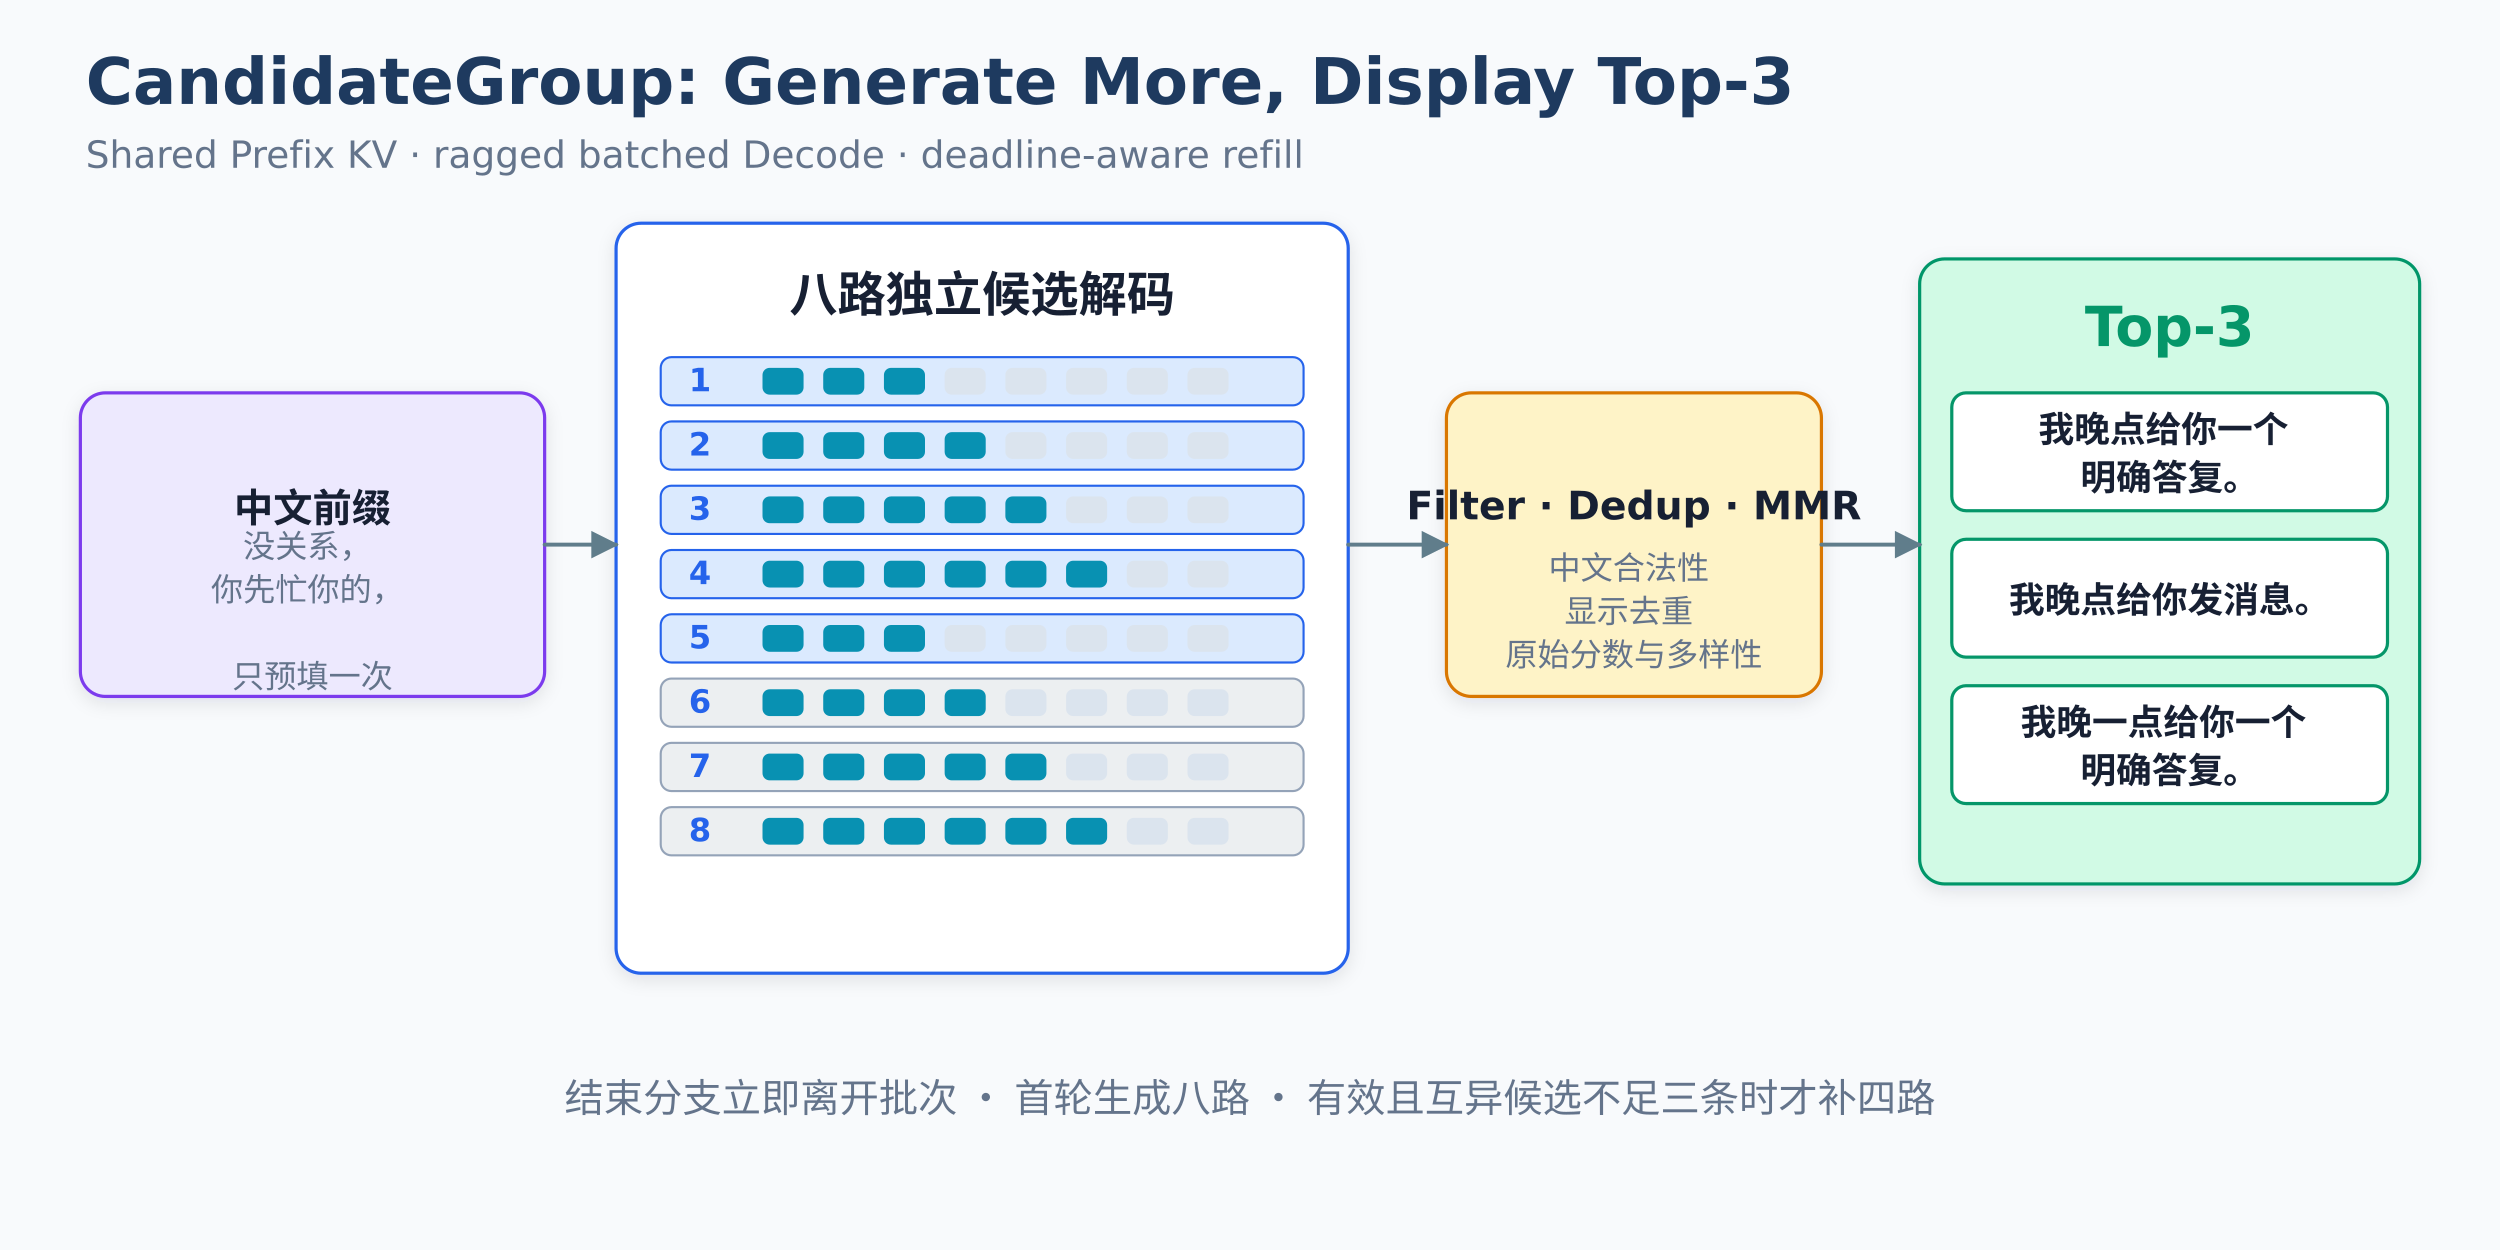
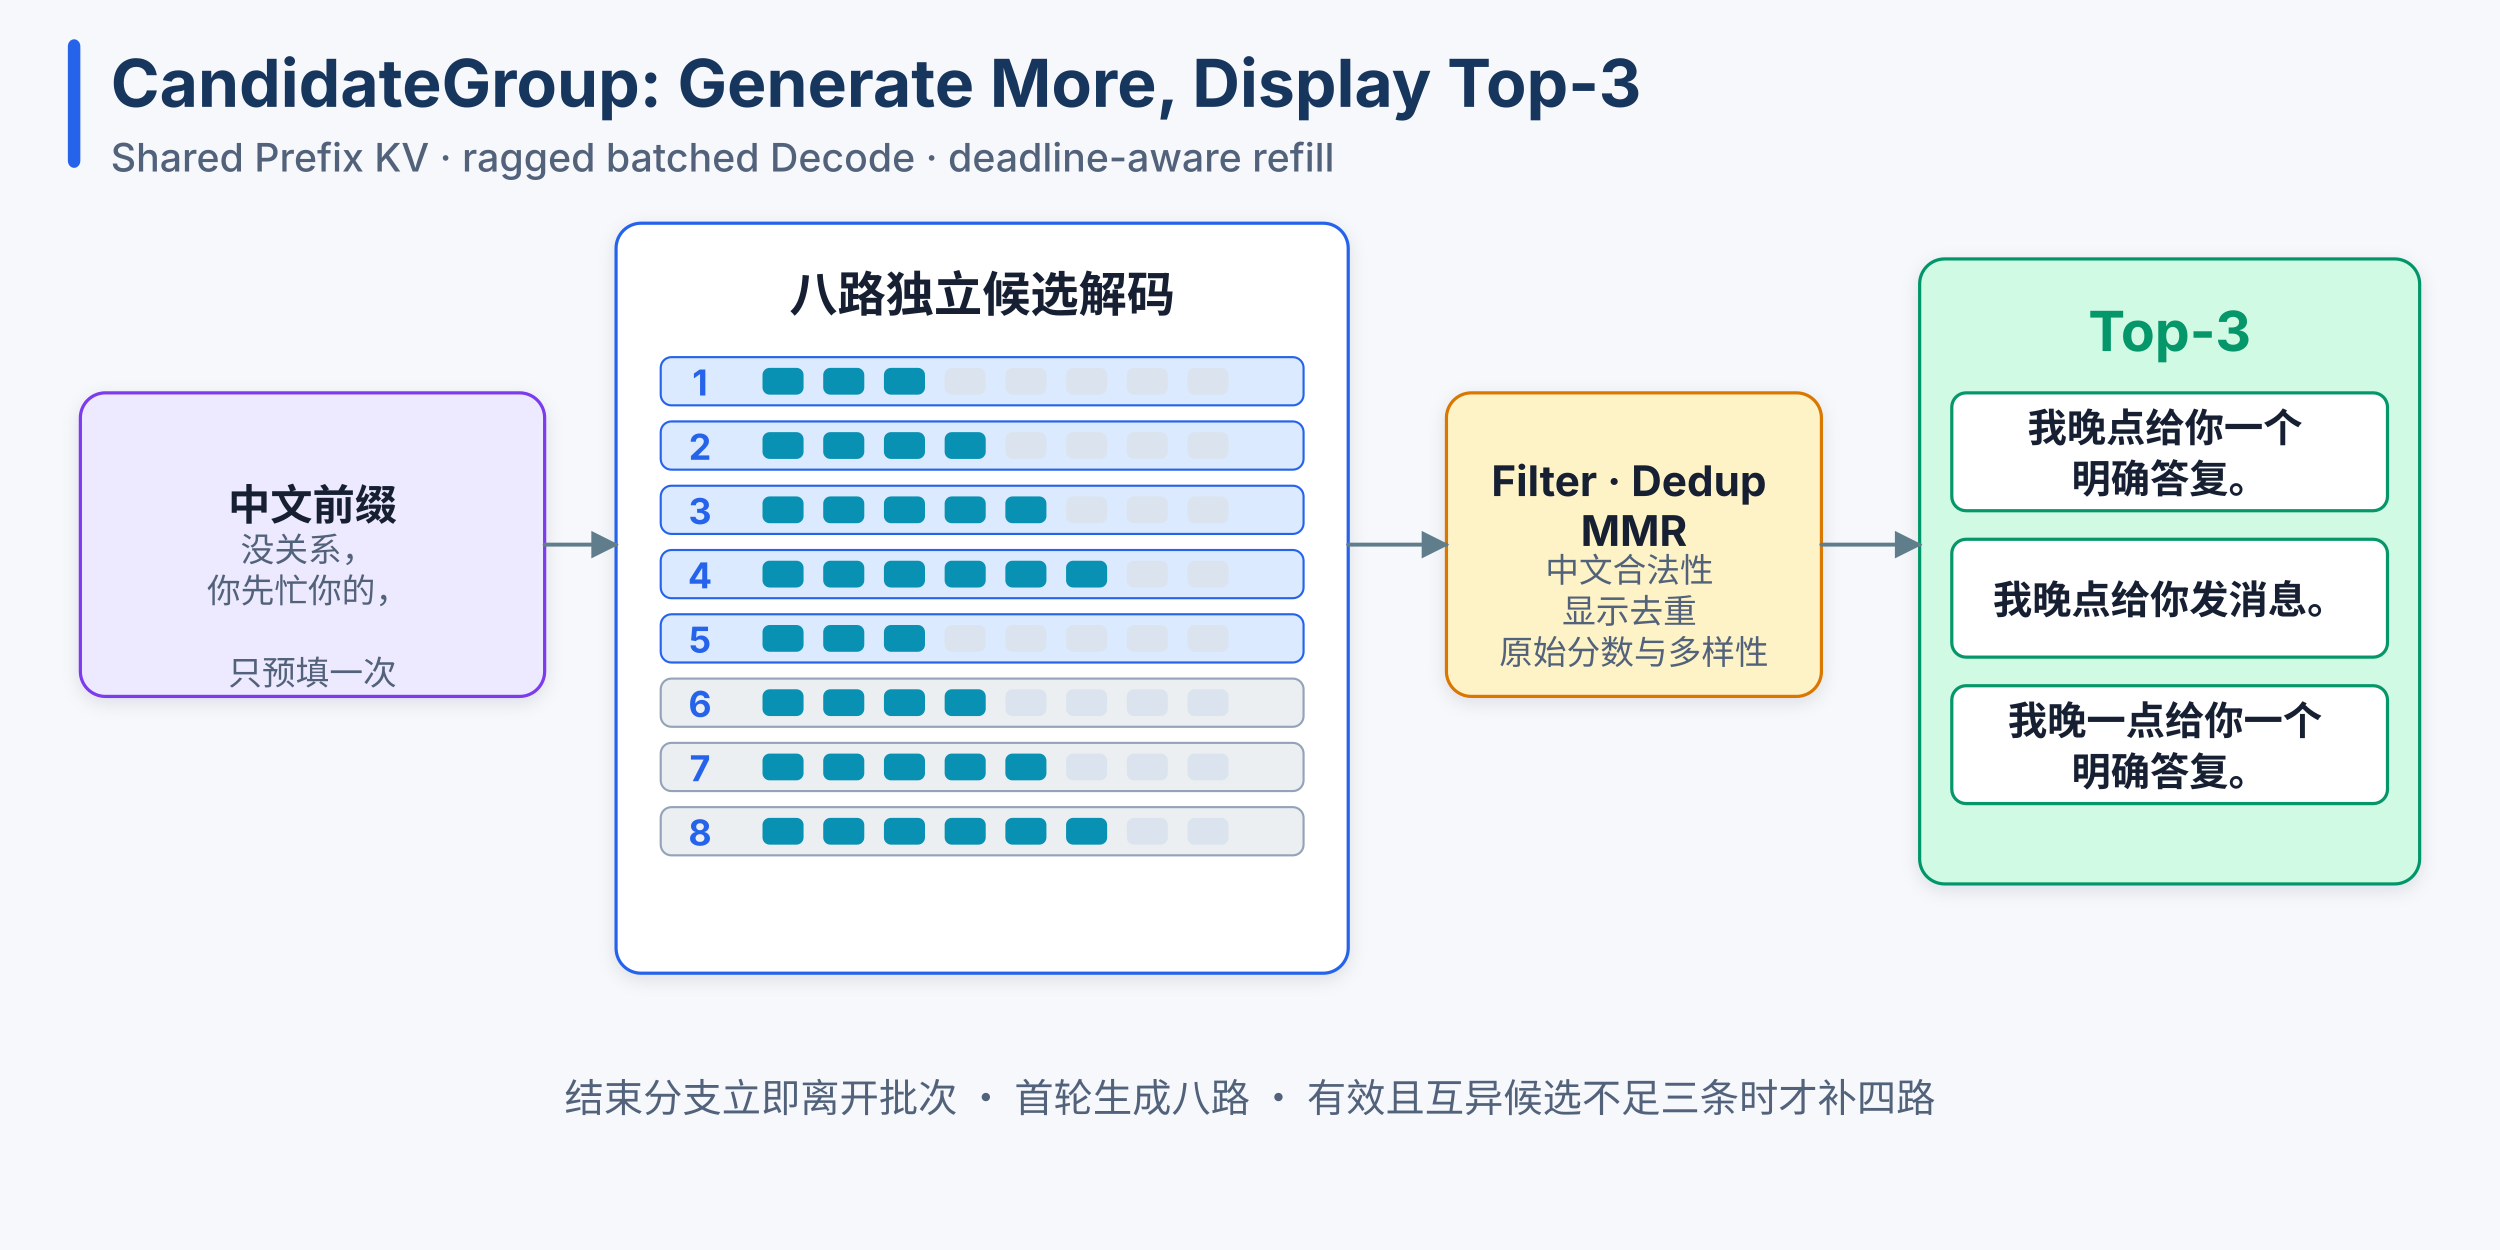
- <svg xmlns="http://www.w3.org/2000/svg" width="1400" height="700" viewBox="0 0 1400 700" role="img" aria-labelledby="title desc">
+ <svg xmlns="http://www.w3.org/2000/svg" width="1400" height="700" viewBox="0 0 1400 700" role="img" aria-labelledby="title desc" text-rendering="geometricPrecision" shape-rendering="geometricPrecision">
  <defs>
    <marker id="arrow" viewBox="0 0 10 10" refX="9" refY="5" markerWidth="7" markerHeight="7" orient="auto-start-reverse">
      <path d="M 0 0 L 10 5 L 0 10 z" fill="#607d8b" />
    </marker>
    <filter id="shadow" x="-20%" y="-20%" width="140%" height="140%">
      <feDropShadow dx="0" dy="3" stdDeviation="5" flood-color="#0f172a" flood-opacity="0.10" />
    </filter>
  </defs>
-   <rect width="100%" height="100%" fill="#f8fafc" />
-   <text text-anchor="start" dominant-baseline="middle" font-family="'DejaVu Sans', Helvetica, Arial, sans-serif" font-size="36" font-weight="700" fill="#1e3a5f">
-     <tspan x="48" y="48.0" font-family="'DejaVu Sans', Helvetica, Arial, sans-serif">CandidateGroup: Generate More, Display Top-3</tspan>
+   <rect width="100%" height="100%" fill="#f6f8fc" />
+   <rect x="38" y="22" width="7" height="72" rx="4" fill="#2563eb" stroke="none" stroke-width="0" />
+   <text text-anchor="start" dominant-baseline="middle" font-family="Inter, -apple-system, BlinkMacSystemFont, 'Segoe UI', Arial, sans-serif" font-size="37" font-weight="750" fill="#17365d">
+     <tspan x="62" y="46.0" font-family="Inter, -apple-system, BlinkMacSystemFont, 'Segoe UI', Arial, sans-serif">CandidateGroup: Generate More, Display Top-3</tspan>
  </text>
-   <text text-anchor="start" dominant-baseline="middle" font-family="'DejaVu Sans', Helvetica, Arial, sans-serif" font-size="21" font-weight="400" fill="#64748b">
-     <tspan x="48" y="88.0" font-family="'DejaVu Sans', Helvetica, Arial, sans-serif">Shared Prefix KV · ragged batched Decode · deadline-aware refill</tspan>
+   <text text-anchor="start" dominant-baseline="middle" font-family="Inter, -apple-system, BlinkMacSystemFont, 'Segoe UI', Arial, sans-serif" font-size="22" font-weight="500" fill="#52627a">
+     <tspan x="62" y="88.0" font-family="Inter, -apple-system, BlinkMacSystemFont, 'Segoe UI', Arial, sans-serif">Shared Prefix KV · ragged batched Decode · deadline-aware refill</tspan>
  </text>
  <rect x="45" y="220" width="260" height="170" rx="14" fill="#ede9fe" stroke="#7c3aed" stroke-width="1.8" filter="url(#shadow)" />
-   <text text-anchor="middle" dominant-baseline="middle" font-family="'DejaVu Sans', Helvetica, Arial, sans-serif" font-size="22" font-weight="700" fill="#172033">
-     <tspan x="175.0" y="284.6" font-family="'Droid Sans Fallback', 'Noto Sans CJK SC', 'Microsoft YaHei', 'PingFang SC', sans-serif">中文前缀</tspan>
+   <text text-anchor="middle" dominant-baseline="middle" font-family="Inter, -apple-system, BlinkMacSystemFont, 'Segoe UI', Arial, sans-serif" font-size="23.667" font-weight="700" fill="#172033">
+     <tspan x="175.0" y="282.9" font-family="'Noto Sans CJK SC', 'Source Han Sans SC', 'PingFang SC', 'Microsoft YaHei', 'Droid Sans Fallback', sans-serif">中文前缀</tspan>
  </text>
-   <text text-anchor="middle" dominant-baseline="middle" font-family="'DejaVu Sans', Helvetica, Arial, sans-serif" font-size="18" font-weight="400" fill="#64748b">
-     <tspan x="175.0" y="305.95" font-family="'Droid Sans Fallback', 'Noto Sans CJK SC', 'Microsoft YaHei', 'PingFang SC', sans-serif">没关系，</tspan>
-     <tspan x="175.0" y="330.25" font-family="'Droid Sans Fallback', 'Noto Sans CJK SC', 'Microsoft YaHei', 'PingFang SC', sans-serif">你先忙你的，</tspan>
-     <tspan x="175.0" y="354.55" font-family="'DejaVu Sans', Helvetica, Arial, sans-serif" />
-     <tspan x="175.0" y="378.85" font-family="'Droid Sans Fallback', 'Noto Sans CJK SC', 'Microsoft YaHei', 'PingFang SC', sans-serif">只预填一次</tspan>
+   <text text-anchor="middle" dominant-baseline="middle" font-family="Inter, -apple-system, BlinkMacSystemFont, 'Segoe UI', Arial, sans-serif" font-size="18.857" font-weight="500" fill="#52627a">
+     <tspan x="175.0" y="307.891" font-family="'Noto Sans CJK SC', 'Source Han Sans SC', 'PingFang SC', 'Microsoft YaHei', 'Droid Sans Fallback', sans-serif">没关系，</tspan>
+     <tspan x="175.0" y="330.897" font-family="'Noto Sans CJK SC', 'Source Han Sans SC', 'PingFang SC', 'Microsoft YaHei', 'Droid Sans Fallback', sans-serif">你先忙你的，</tspan>
+     <tspan x="175.0" y="353.903" font-family="Inter, -apple-system, BlinkMacSystemFont, 'Segoe UI', Arial, sans-serif" />
+     <tspan x="175.0" y="376.909" font-family="'Noto Sans CJK SC', 'Source Han Sans SC', 'PingFang SC', 'Microsoft YaHei', 'Droid Sans Fallback', sans-serif">只预填一次</tspan>
  </text>
  <rect x="345" y="125" width="410" height="420" rx="14" fill="#ffffff" stroke="#2563eb" stroke-width="1.8" filter="url(#shadow)" />
-   <text text-anchor="middle" dominant-baseline="middle" font-family="'DejaVu Sans', Helvetica, Arial, sans-serif" font-size="27" font-weight="700" fill="#172033">
-     <tspan x="550.0" y="165.0" font-family="'Droid Sans Fallback', 'Noto Sans CJK SC', 'Microsoft YaHei', 'PingFang SC', sans-serif">八路独立候选解码</tspan>
+   <text text-anchor="middle" dominant-baseline="middle" font-family="Inter, -apple-system, BlinkMacSystemFont, 'Segoe UI', Arial, sans-serif" font-size="27" font-weight="700" fill="#172033">
+     <tspan x="550.0" y="165.0" font-family="'Noto Sans CJK SC', 'Source Han Sans SC', 'PingFang SC', 'Microsoft YaHei', 'Droid Sans Fallback', sans-serif">八路独立候选解码</tspan>
  </text>
  <rect x="370" y="200" width="360" height="27" rx="6" fill="#dbeafe" stroke="#2563eb" stroke-width="1.2" />
-   <text text-anchor="middle" dominant-baseline="middle" font-family="'DejaVu Sans', Helvetica, Arial, sans-serif" font-size="18" font-weight="700" fill="#2563eb">
-     <tspan x="392" y="214.0" font-family="'DejaVu Sans', Helvetica, Arial, sans-serif">1</tspan>
+   <text text-anchor="middle" dominant-baseline="middle" font-family="Inter, -apple-system, BlinkMacSystemFont, 'Segoe UI', Arial, sans-serif" font-size="20" font-weight="700" fill="#2563eb">
+     <tspan x="392" y="214.0" font-family="Inter, -apple-system, BlinkMacSystemFont, 'Segoe UI', Arial, sans-serif">1</tspan>
  </text>
  <rect x="427" y="206" width="23" height="15" rx="4" fill="#0891b2" stroke="none" stroke-width="0" />
  <rect x="461" y="206" width="23" height="15" rx="4" fill="#0891b2" stroke="none" stroke-width="0" />
  <rect x="495" y="206" width="23" height="15" rx="4" fill="#0891b2" stroke="none" stroke-width="0" />
  <rect x="529" y="206" width="23" height="15" rx="4" fill="#dbe4ee" stroke="none" stroke-width="0" />
  <rect x="563" y="206" width="23" height="15" rx="4" fill="#dbe4ee" stroke="none" stroke-width="0" />
  <rect x="597" y="206" width="23" height="15" rx="4" fill="#dbe4ee" stroke="none" stroke-width="0" />
  <rect x="631" y="206" width="23" height="15" rx="4" fill="#dbe4ee" stroke="none" stroke-width="0" />
  <rect x="665" y="206" width="23" height="15" rx="4" fill="#dbe4ee" stroke="none" stroke-width="0" />
  <rect x="370" y="236" width="360" height="27" rx="6" fill="#dbeafe" stroke="#2563eb" stroke-width="1.2" />
-   <text text-anchor="middle" dominant-baseline="middle" font-family="'DejaVu Sans', Helvetica, Arial, sans-serif" font-size="18" font-weight="700" fill="#2563eb">
-     <tspan x="392" y="250.0" font-family="'DejaVu Sans', Helvetica, Arial, sans-serif">2</tspan>
+   <text text-anchor="middle" dominant-baseline="middle" font-family="Inter, -apple-system, BlinkMacSystemFont, 'Segoe UI', Arial, sans-serif" font-size="20" font-weight="700" fill="#2563eb">
+     <tspan x="392" y="250.0" font-family="Inter, -apple-system, BlinkMacSystemFont, 'Segoe UI', Arial, sans-serif">2</tspan>
  </text>
  <rect x="427" y="242" width="23" height="15" rx="4" fill="#0891b2" stroke="none" stroke-width="0" />
  <rect x="461" y="242" width="23" height="15" rx="4" fill="#0891b2" stroke="none" stroke-width="0" />
  <rect x="495" y="242" width="23" height="15" rx="4" fill="#0891b2" stroke="none" stroke-width="0" />
  <rect x="529" y="242" width="23" height="15" rx="4" fill="#0891b2" stroke="none" stroke-width="0" />
  <rect x="563" y="242" width="23" height="15" rx="4" fill="#dbe4ee" stroke="none" stroke-width="0" />
  <rect x="597" y="242" width="23" height="15" rx="4" fill="#dbe4ee" stroke="none" stroke-width="0" />
  <rect x="631" y="242" width="23" height="15" rx="4" fill="#dbe4ee" stroke="none" stroke-width="0" />
  <rect x="665" y="242" width="23" height="15" rx="4" fill="#dbe4ee" stroke="none" stroke-width="0" />
  <rect x="370" y="272" width="360" height="27" rx="6" fill="#dbeafe" stroke="#2563eb" stroke-width="1.2" />
-   <text text-anchor="middle" dominant-baseline="middle" font-family="'DejaVu Sans', Helvetica, Arial, sans-serif" font-size="18" font-weight="700" fill="#2563eb">
-     <tspan x="392" y="286.0" font-family="'DejaVu Sans', Helvetica, Arial, sans-serif">3</tspan>
+   <text text-anchor="middle" dominant-baseline="middle" font-family="Inter, -apple-system, BlinkMacSystemFont, 'Segoe UI', Arial, sans-serif" font-size="20" font-weight="700" fill="#2563eb">
+     <tspan x="392" y="286.0" font-family="Inter, -apple-system, BlinkMacSystemFont, 'Segoe UI', Arial, sans-serif">3</tspan>
  </text>
  <rect x="427" y="278" width="23" height="15" rx="4" fill="#0891b2" stroke="none" stroke-width="0" />
  <rect x="461" y="278" width="23" height="15" rx="4" fill="#0891b2" stroke="none" stroke-width="0" />
  <rect x="495" y="278" width="23" height="15" rx="4" fill="#0891b2" stroke="none" stroke-width="0" />
  <rect x="529" y="278" width="23" height="15" rx="4" fill="#0891b2" stroke="none" stroke-width="0" />
  <rect x="563" y="278" width="23" height="15" rx="4" fill="#0891b2" stroke="none" stroke-width="0" />
  <rect x="597" y="278" width="23" height="15" rx="4" fill="#dbe4ee" stroke="none" stroke-width="0" />
  <rect x="631" y="278" width="23" height="15" rx="4" fill="#dbe4ee" stroke="none" stroke-width="0" />
  <rect x="665" y="278" width="23" height="15" rx="4" fill="#dbe4ee" stroke="none" stroke-width="0" />
  <rect x="370" y="308" width="360" height="27" rx="6" fill="#dbeafe" stroke="#2563eb" stroke-width="1.2" />
-   <text text-anchor="middle" dominant-baseline="middle" font-family="'DejaVu Sans', Helvetica, Arial, sans-serif" font-size="18" font-weight="700" fill="#2563eb">
-     <tspan x="392" y="322.0" font-family="'DejaVu Sans', Helvetica, Arial, sans-serif">4</tspan>
+   <text text-anchor="middle" dominant-baseline="middle" font-family="Inter, -apple-system, BlinkMacSystemFont, 'Segoe UI', Arial, sans-serif" font-size="20" font-weight="700" fill="#2563eb">
+     <tspan x="392" y="322.0" font-family="Inter, -apple-system, BlinkMacSystemFont, 'Segoe UI', Arial, sans-serif">4</tspan>
  </text>
  <rect x="427" y="314" width="23" height="15" rx="4" fill="#0891b2" stroke="none" stroke-width="0" />
  <rect x="461" y="314" width="23" height="15" rx="4" fill="#0891b2" stroke="none" stroke-width="0" />
  <rect x="495" y="314" width="23" height="15" rx="4" fill="#0891b2" stroke="none" stroke-width="0" />
  <rect x="529" y="314" width="23" height="15" rx="4" fill="#0891b2" stroke="none" stroke-width="0" />
  <rect x="563" y="314" width="23" height="15" rx="4" fill="#0891b2" stroke="none" stroke-width="0" />
  <rect x="597" y="314" width="23" height="15" rx="4" fill="#0891b2" stroke="none" stroke-width="0" />
  <rect x="631" y="314" width="23" height="15" rx="4" fill="#dbe4ee" stroke="none" stroke-width="0" />
  <rect x="665" y="314" width="23" height="15" rx="4" fill="#dbe4ee" stroke="none" stroke-width="0" />
  <rect x="370" y="344" width="360" height="27" rx="6" fill="#dbeafe" stroke="#2563eb" stroke-width="1.2" />
-   <text text-anchor="middle" dominant-baseline="middle" font-family="'DejaVu Sans', Helvetica, Arial, sans-serif" font-size="18" font-weight="700" fill="#2563eb">
-     <tspan x="392" y="358.0" font-family="'DejaVu Sans', Helvetica, Arial, sans-serif">5</tspan>
+   <text text-anchor="middle" dominant-baseline="middle" font-family="Inter, -apple-system, BlinkMacSystemFont, 'Segoe UI', Arial, sans-serif" font-size="20" font-weight="700" fill="#2563eb">
+     <tspan x="392" y="358.0" font-family="Inter, -apple-system, BlinkMacSystemFont, 'Segoe UI', Arial, sans-serif">5</tspan>
  </text>
  <rect x="427" y="350" width="23" height="15" rx="4" fill="#0891b2" stroke="none" stroke-width="0" />
  <rect x="461" y="350" width="23" height="15" rx="4" fill="#0891b2" stroke="none" stroke-width="0" />
  <rect x="495" y="350" width="23" height="15" rx="4" fill="#0891b2" stroke="none" stroke-width="0" />
  <rect x="529" y="350" width="23" height="15" rx="4" fill="#dbe4ee" stroke="none" stroke-width="0" />
  <rect x="563" y="350" width="23" height="15" rx="4" fill="#dbe4ee" stroke="none" stroke-width="0" />
  <rect x="597" y="350" width="23" height="15" rx="4" fill="#dbe4ee" stroke="none" stroke-width="0" />
  <rect x="631" y="350" width="23" height="15" rx="4" fill="#dbe4ee" stroke="none" stroke-width="0" />
  <rect x="665" y="350" width="23" height="15" rx="4" fill="#dbe4ee" stroke="none" stroke-width="0" />
  <rect x="370" y="380" width="360" height="27" rx="6" fill="#eceff1" stroke="#94a3b8" stroke-width="1.2" />
-   <text text-anchor="middle" dominant-baseline="middle" font-family="'DejaVu Sans', Helvetica, Arial, sans-serif" font-size="18" font-weight="700" fill="#2563eb">
-     <tspan x="392" y="394.0" font-family="'DejaVu Sans', Helvetica, Arial, sans-serif">6</tspan>
+   <text text-anchor="middle" dominant-baseline="middle" font-family="Inter, -apple-system, BlinkMacSystemFont, 'Segoe UI', Arial, sans-serif" font-size="20" font-weight="700" fill="#2563eb">
+     <tspan x="392" y="394.0" font-family="Inter, -apple-system, BlinkMacSystemFont, 'Segoe UI', Arial, sans-serif">6</tspan>
  </text>
  <rect x="427" y="386" width="23" height="15" rx="4" fill="#0891b2" stroke="none" stroke-width="0" />
  <rect x="461" y="386" width="23" height="15" rx="4" fill="#0891b2" stroke="none" stroke-width="0" />
  <rect x="495" y="386" width="23" height="15" rx="4" fill="#0891b2" stroke="none" stroke-width="0" />
  <rect x="529" y="386" width="23" height="15" rx="4" fill="#0891b2" stroke="none" stroke-width="0" />
  <rect x="563" y="386" width="23" height="15" rx="4" fill="#dbe4ee" stroke="none" stroke-width="0" />
  <rect x="597" y="386" width="23" height="15" rx="4" fill="#dbe4ee" stroke="none" stroke-width="0" />
  <rect x="631" y="386" width="23" height="15" rx="4" fill="#dbe4ee" stroke="none" stroke-width="0" />
  <rect x="665" y="386" width="23" height="15" rx="4" fill="#dbe4ee" stroke="none" stroke-width="0" />
  <rect x="370" y="416" width="360" height="27" rx="6" fill="#eceff1" stroke="#94a3b8" stroke-width="1.2" />
-   <text text-anchor="middle" dominant-baseline="middle" font-family="'DejaVu Sans', Helvetica, Arial, sans-serif" font-size="18" font-weight="700" fill="#2563eb">
-     <tspan x="392" y="430.0" font-family="'DejaVu Sans', Helvetica, Arial, sans-serif">7</tspan>
+   <text text-anchor="middle" dominant-baseline="middle" font-family="Inter, -apple-system, BlinkMacSystemFont, 'Segoe UI', Arial, sans-serif" font-size="20" font-weight="700" fill="#2563eb">
+     <tspan x="392" y="430.0" font-family="Inter, -apple-system, BlinkMacSystemFont, 'Segoe UI', Arial, sans-serif">7</tspan>
  </text>
  <rect x="427" y="422" width="23" height="15" rx="4" fill="#0891b2" stroke="none" stroke-width="0" />
  <rect x="461" y="422" width="23" height="15" rx="4" fill="#0891b2" stroke="none" stroke-width="0" />
  <rect x="495" y="422" width="23" height="15" rx="4" fill="#0891b2" stroke="none" stroke-width="0" />
  <rect x="529" y="422" width="23" height="15" rx="4" fill="#0891b2" stroke="none" stroke-width="0" />
  <rect x="563" y="422" width="23" height="15" rx="4" fill="#0891b2" stroke="none" stroke-width="0" />
  <rect x="597" y="422" width="23" height="15" rx="4" fill="#dbe4ee" stroke="none" stroke-width="0" />
  <rect x="631" y="422" width="23" height="15" rx="4" fill="#dbe4ee" stroke="none" stroke-width="0" />
  <rect x="665" y="422" width="23" height="15" rx="4" fill="#dbe4ee" stroke="none" stroke-width="0" />
  <rect x="370" y="452" width="360" height="27" rx="6" fill="#eceff1" stroke="#94a3b8" stroke-width="1.2" />
-   <text text-anchor="middle" dominant-baseline="middle" font-family="'DejaVu Sans', Helvetica, Arial, sans-serif" font-size="18" font-weight="700" fill="#2563eb">
-     <tspan x="392" y="466.0" font-family="'DejaVu Sans', Helvetica, Arial, sans-serif">8</tspan>
+   <text text-anchor="middle" dominant-baseline="middle" font-family="Inter, -apple-system, BlinkMacSystemFont, 'Segoe UI', Arial, sans-serif" font-size="20" font-weight="700" fill="#2563eb">
+     <tspan x="392" y="466.0" font-family="Inter, -apple-system, BlinkMacSystemFont, 'Segoe UI', Arial, sans-serif">8</tspan>
  </text>
  <rect x="427" y="458" width="23" height="15" rx="4" fill="#0891b2" stroke="none" stroke-width="0" />
  <rect x="461" y="458" width="23" height="15" rx="4" fill="#0891b2" stroke="none" stroke-width="0" />
  <rect x="495" y="458" width="23" height="15" rx="4" fill="#0891b2" stroke="none" stroke-width="0" />
  <rect x="529" y="458" width="23" height="15" rx="4" fill="#0891b2" stroke="none" stroke-width="0" />
  <rect x="563" y="458" width="23" height="15" rx="4" fill="#0891b2" stroke="none" stroke-width="0" />
  <rect x="597" y="458" width="23" height="15" rx="4" fill="#0891b2" stroke="none" stroke-width="0" />
  <rect x="631" y="458" width="23" height="15" rx="4" fill="#dbe4ee" stroke="none" stroke-width="0" />
  <rect x="665" y="458" width="23" height="15" rx="4" fill="#dbe4ee" stroke="none" stroke-width="0" />
  <line x1="305" y1="305" x2="345" y2="305" stroke="#607d8b" stroke-width="2.2" stroke-linecap="round" marker-end="url(#arrow)" />
  <rect x="810" y="220" width="210" height="170" rx="14" fill="#fef3c7" stroke="#d97706" stroke-width="1.8" filter="url(#shadow)" />
-   <text text-anchor="middle" dominant-baseline="middle" font-family="'DejaVu Sans', Helvetica, Arial, sans-serif" font-size="22" font-weight="700" fill="#172033">
-     <tspan x="915.0" y="284.6" font-family="'DejaVu Sans', Helvetica, Arial, sans-serif">Filter · Dedup · MMR</tspan>
+   <text text-anchor="middle" dominant-baseline="middle" font-family="Inter, -apple-system, BlinkMacSystemFont, 'Segoe UI', Arial, sans-serif" font-size="23.667" font-weight="700" fill="#172033">
+     <tspan x="915.0" y="268.937" font-family="Inter, -apple-system, BlinkMacSystemFont, 'Segoe UI', Arial, sans-serif">Filter · Dedup</tspan>
+     <tspan x="915.0" y="296.863" font-family="Inter, -apple-system, BlinkMacSystemFont, 'Segoe UI', Arial, sans-serif">MMR</tspan>
  </text>
-   <text text-anchor="middle" dominant-baseline="middle" font-family="'DejaVu Sans', Helvetica, Arial, sans-serif" font-size="18" font-weight="400" fill="#64748b">
-     <tspan x="915.0" y="318.1" font-family="'Droid Sans Fallback', 'Noto Sans CJK SC', 'Microsoft YaHei', 'PingFang SC', sans-serif">中文合法性</tspan>
-     <tspan x="915.0" y="342.4" font-family="'Droid Sans Fallback', 'Noto Sans CJK SC', 'Microsoft YaHei', 'PingFang SC', sans-serif">显示去重</tspan>
-     <tspan x="915.0" y="366.7" font-family="'Droid Sans Fallback', 'Noto Sans CJK SC', 'Microsoft YaHei', 'PingFang SC', sans-serif">原始分数与多样性</tspan>
+   <text text-anchor="middle" dominant-baseline="middle" font-family="Inter, -apple-system, BlinkMacSystemFont, 'Segoe UI', Arial, sans-serif" font-size="18.857" font-weight="500" fill="#52627a">
+     <tspan x="915.0" y="319.394" font-family="'Noto Sans CJK SC', 'Source Han Sans SC', 'PingFang SC', 'Microsoft YaHei', 'Droid Sans Fallback', sans-serif">中文合法性</tspan>
+     <tspan x="915.0" y="342.4" font-family="'Noto Sans CJK SC', 'Source Han Sans SC', 'PingFang SC', 'Microsoft YaHei', 'Droid Sans Fallback', sans-serif">显示去重</tspan>
+     <tspan x="915.0" y="365.406" font-family="'Noto Sans CJK SC', 'Source Han Sans SC', 'PingFang SC', 'Microsoft YaHei', 'Droid Sans Fallback', sans-serif">原始分数与多样性</tspan>
  </text>
  <line x1="755" y1="305" x2="810" y2="305" stroke="#607d8b" stroke-width="2.2" stroke-linecap="round" marker-end="url(#arrow)" />
  <rect x="1075" y="145" width="280" height="350" rx="14" fill="#d1fae5" stroke="#059669" stroke-width="1.8" filter="url(#shadow)" />
-   <text text-anchor="middle" dominant-baseline="middle" font-family="'DejaVu Sans', Helvetica, Arial, sans-serif" font-size="31" font-weight="700" fill="#059669">
-     <tspan x="1215.0" y="185.0" font-family="'DejaVu Sans', Helvetica, Arial, sans-serif">Top-3</tspan>
+   <text text-anchor="middle" dominant-baseline="middle" font-family="Inter, -apple-system, BlinkMacSystemFont, 'Segoe UI', Arial, sans-serif" font-size="31" font-weight="700" fill="#059669">
+     <tspan x="1215.0" y="185.0" font-family="Inter, -apple-system, BlinkMacSystemFont, 'Segoe UI', Arial, sans-serif">Top-3</tspan>
  </text>
  <rect x="1093" y="220" width="244" height="66" rx="8" fill="#ffffff" stroke="#059669" stroke-width="1.8" />
-   <text text-anchor="middle" dominant-baseline="middle" font-family="'DejaVu Sans', Helvetica, Arial, sans-serif" font-size="20" font-weight="600" fill="#172033">
-     <tspan x="1215.0" y="240.5" font-family="'Droid Sans Fallback', 'Noto Sans CJK SC', 'Microsoft YaHei', 'PingFang SC', sans-serif">我晚点给你一个</tspan>
-     <tspan x="1215.0" y="267.5" font-family="'Droid Sans Fallback', 'Noto Sans CJK SC', 'Microsoft YaHei', 'PingFang SC', sans-serif">明确答复。</tspan>
+   <text text-anchor="middle" dominant-baseline="middle" font-family="Inter, -apple-system, BlinkMacSystemFont, 'Segoe UI', Arial, sans-serif" font-size="22" font-weight="650" fill="#172033">
+     <tspan x="1215.0" y="239.7" font-family="'Noto Sans CJK SC', 'Source Han Sans SC', 'PingFang SC', 'Microsoft YaHei', 'Droid Sans Fallback', sans-serif">我晚点给你一个</tspan>
+     <tspan x="1215.0" y="268.3" font-family="'Noto Sans CJK SC', 'Source Han Sans SC', 'PingFang SC', 'Microsoft YaHei', 'Droid Sans Fallback', sans-serif">明确答复。</tspan>
  </text>
  <rect x="1093" y="302" width="244" height="66" rx="8" fill="#ffffff" stroke="#059669" stroke-width="1.8" />
-   <text text-anchor="middle" dominant-baseline="middle" font-family="'DejaVu Sans', Helvetica, Arial, sans-serif" font-size="20" font-weight="600" fill="#172033">
-     <tspan x="1215.0" y="336.0" font-family="'Droid Sans Fallback', 'Noto Sans CJK SC', 'Microsoft YaHei', 'PingFang SC', sans-serif">我晚点给你发消息。</tspan>
+   <text text-anchor="middle" dominant-baseline="middle" font-family="Inter, -apple-system, BlinkMacSystemFont, 'Segoe UI', Arial, sans-serif" font-size="22" font-weight="650" fill="#172033">
+     <tspan x="1215.0" y="336.0" font-family="'Noto Sans CJK SC', 'Source Han Sans SC', 'PingFang SC', 'Microsoft YaHei', 'Droid Sans Fallback', sans-serif">我晚点给你发消息。</tspan>
  </text>
  <rect x="1093" y="384" width="244" height="66" rx="8" fill="#ffffff" stroke="#059669" stroke-width="1.8" />
-   <text text-anchor="middle" dominant-baseline="middle" font-family="'DejaVu Sans', Helvetica, Arial, sans-serif" font-size="20" font-weight="600" fill="#172033">
-     <tspan x="1215.0" y="404.5" font-family="'Droid Sans Fallback', 'Noto Sans CJK SC', 'Microsoft YaHei', 'PingFang SC', sans-serif">我晚一点给你一个</tspan>
-     <tspan x="1215.0" y="431.5" font-family="'Droid Sans Fallback', 'Noto Sans CJK SC', 'Microsoft YaHei', 'PingFang SC', sans-serif">明确答复。</tspan>
+   <text text-anchor="middle" dominant-baseline="middle" font-family="Inter, -apple-system, BlinkMacSystemFont, 'Segoe UI', Arial, sans-serif" font-size="22" font-weight="650" fill="#172033">
+     <tspan x="1215.0" y="403.7" font-family="'Noto Sans CJK SC', 'Source Han Sans SC', 'PingFang SC', 'Microsoft YaHei', 'Droid Sans Fallback', sans-serif">我晚一点给你一个</tspan>
+     <tspan x="1215.0" y="432.3" font-family="'Noto Sans CJK SC', 'Source Han Sans SC', 'PingFang SC', 'Microsoft YaHei', 'Droid Sans Fallback', sans-serif">明确答复。</tspan>
  </text>
  <line x1="1020" y1="305" x2="1075" y2="305" stroke="#607d8b" stroke-width="2.2" stroke-linecap="round" marker-end="url(#arrow)" />
-   <text text-anchor="middle" dominant-baseline="middle" font-family="'DejaVu Sans', Helvetica, Arial, sans-serif" font-size="22" font-weight="500" fill="#64748b">
-     <tspan x="700" y="615.0" font-family="'Droid Sans Fallback', 'Noto Sans CJK SC', 'Microsoft YaHei', 'PingFang SC', sans-serif">结束分支立即离开批次 · 首轮生成八路 · 有效且互异候选不足三条时才补四路</tspan>
+   <text text-anchor="middle" dominant-baseline="middle" font-family="Inter, -apple-system, BlinkMacSystemFont, 'Segoe UI', Arial, sans-serif" font-size="22" font-weight="500" fill="#52627a">
+     <tspan x="700" y="615.0" font-family="'Noto Sans CJK SC', 'Source Han Sans SC', 'PingFang SC', 'Microsoft YaHei', 'Droid Sans Fallback', sans-serif">结束分支立即离开批次 · 首轮生成八路 · 有效且互异候选不足三条时才补四路</tspan>
  </text>
</svg>
